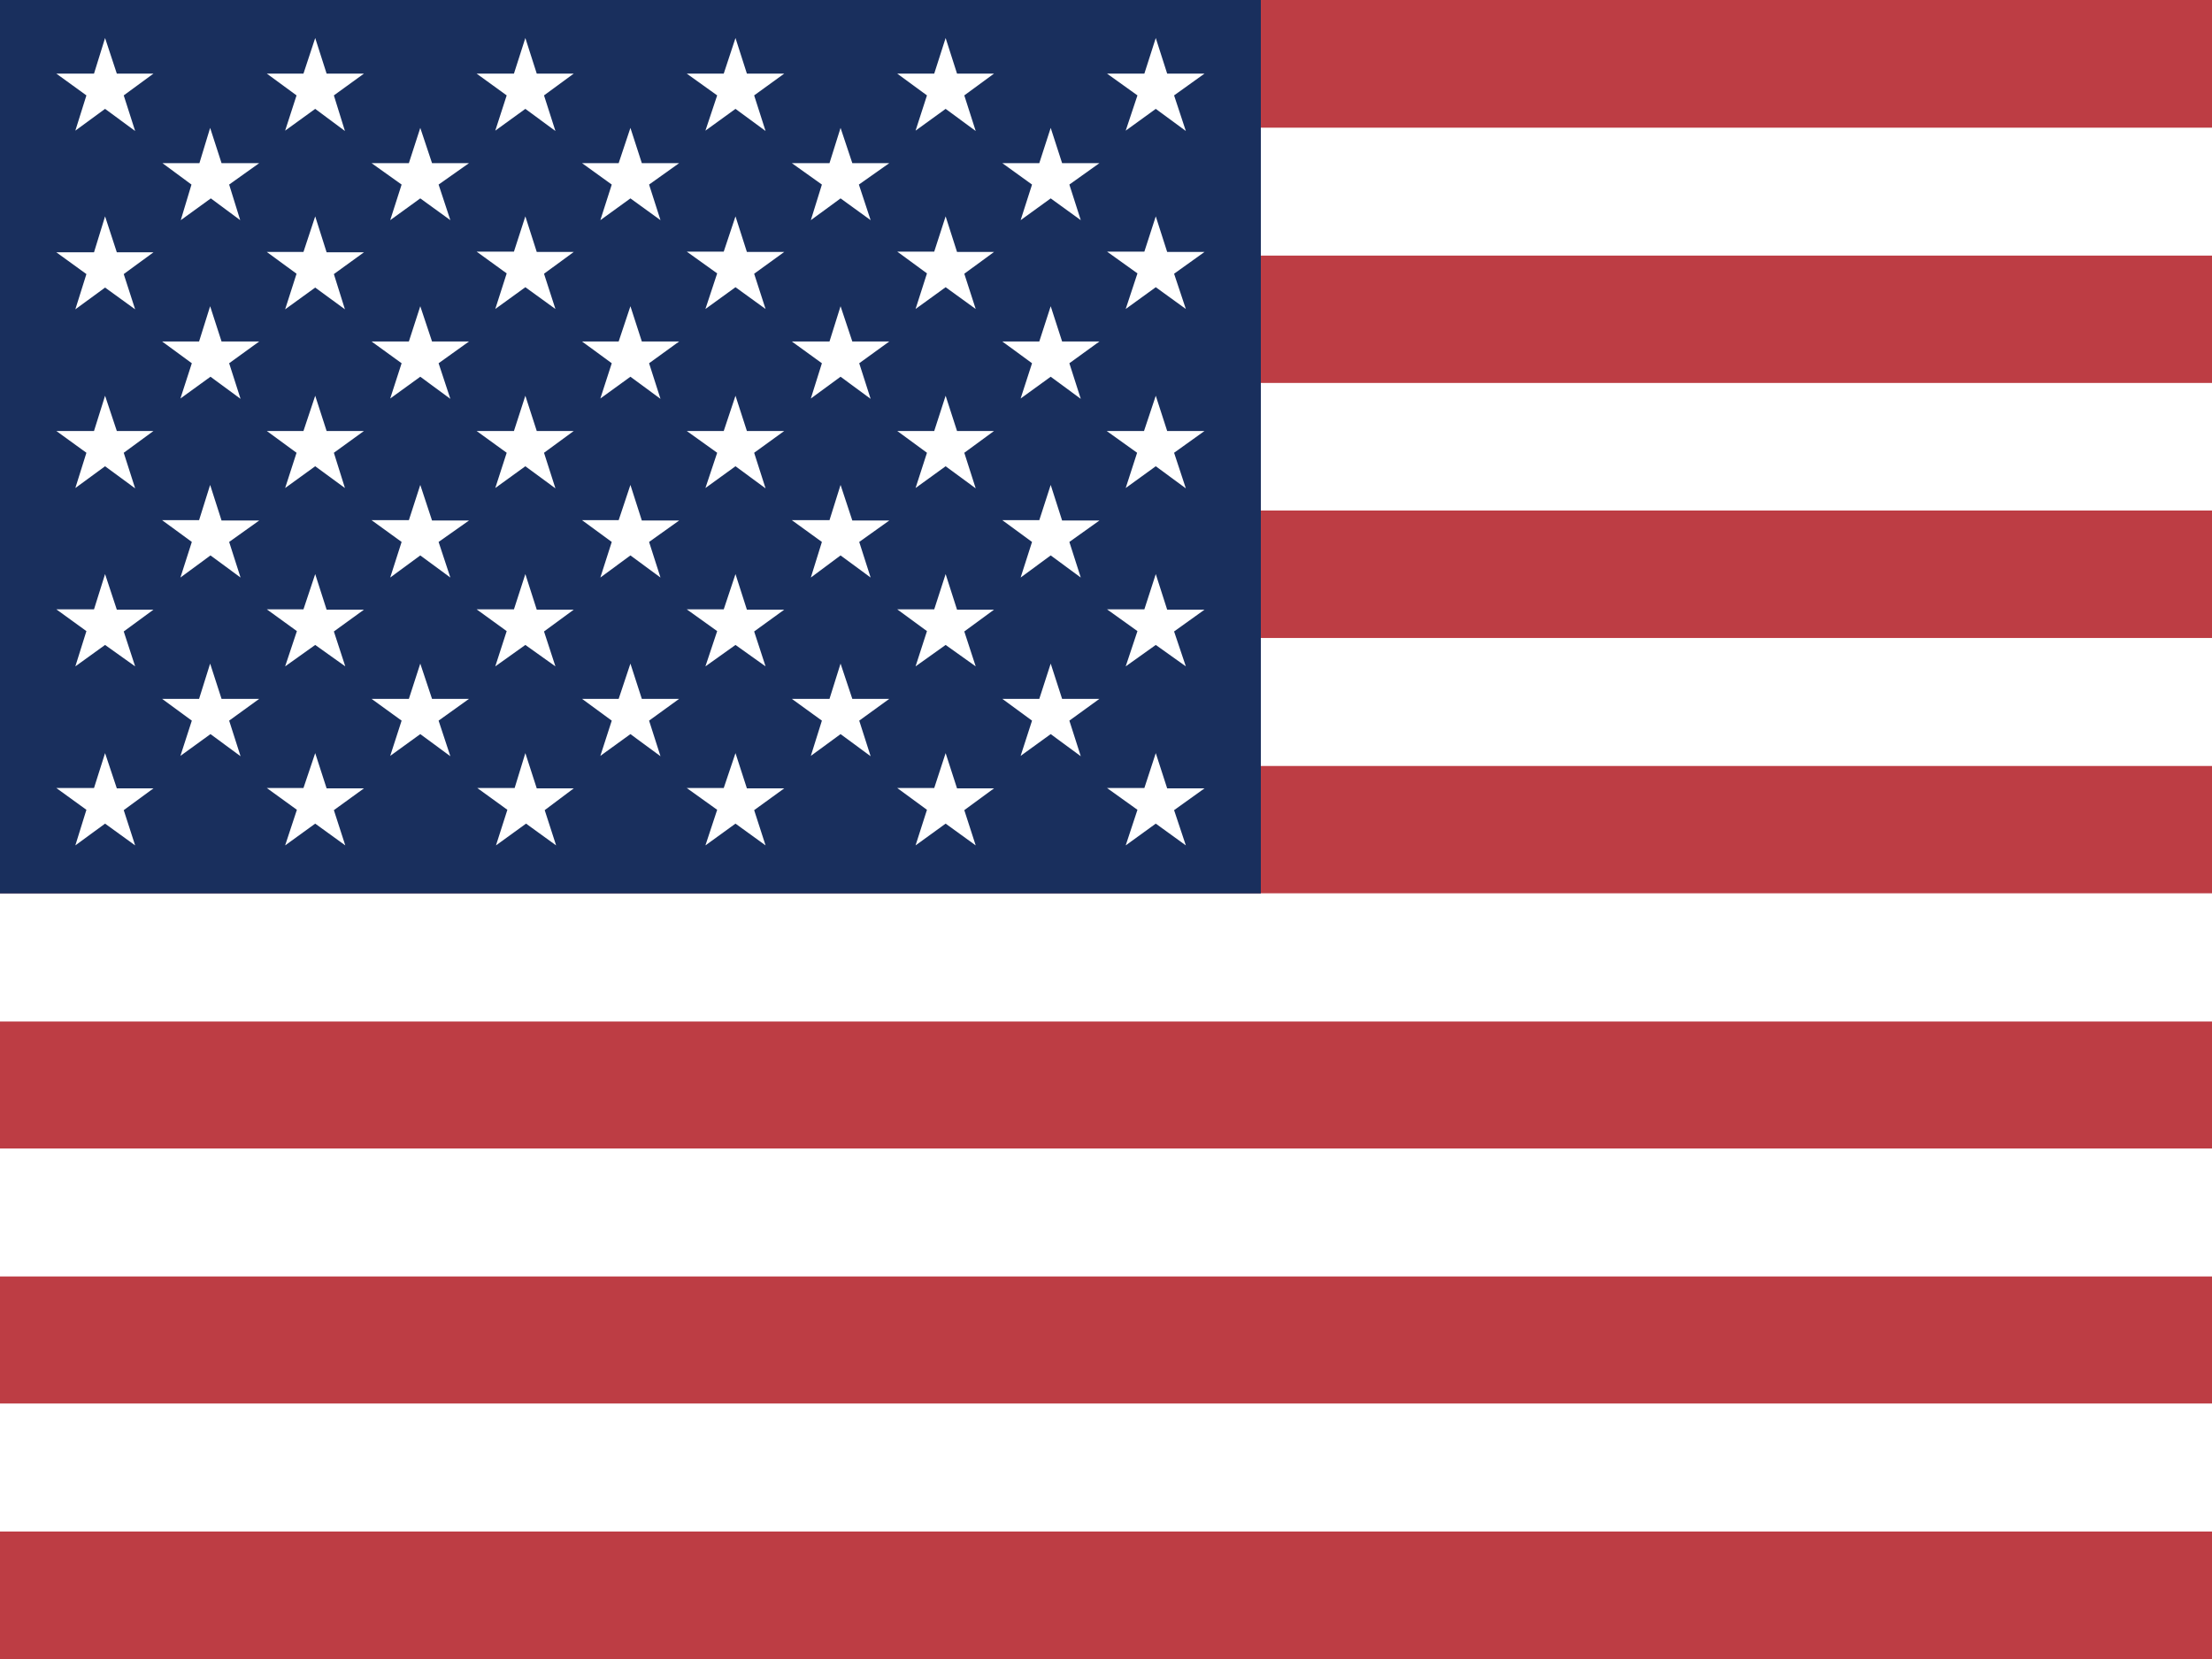
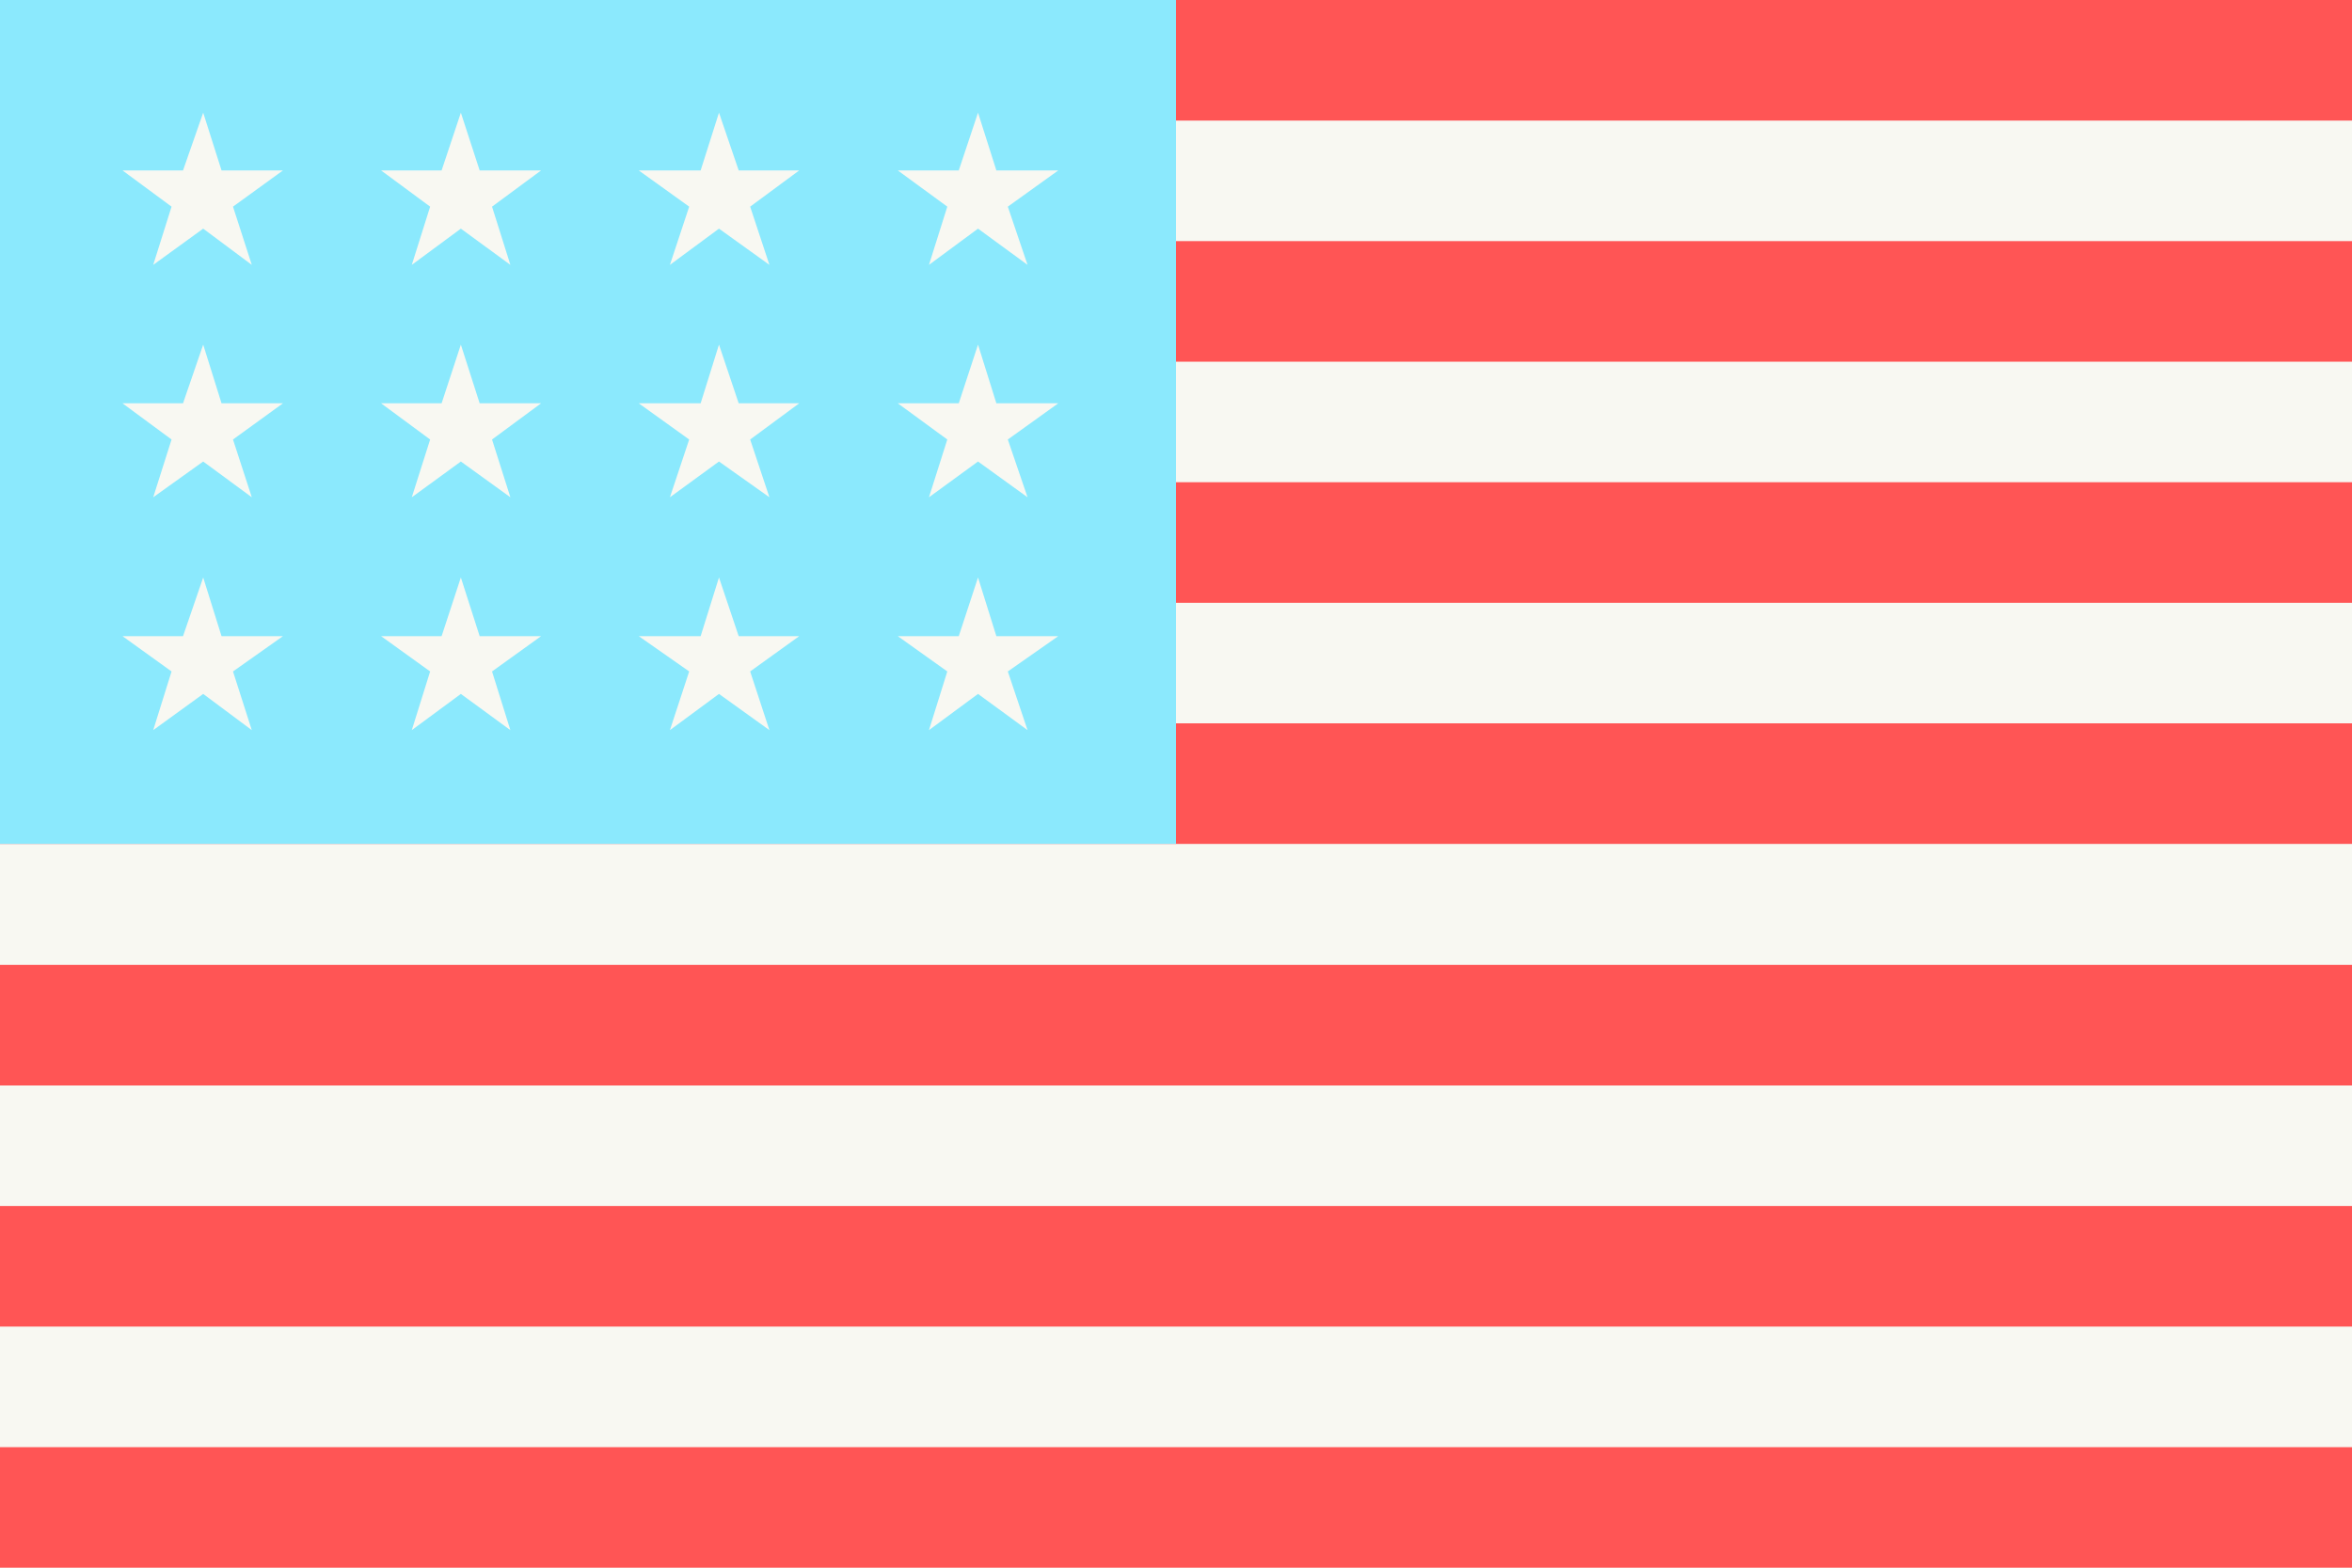
- <svg xmlns="http://www.w3.org/2000/svg" id="flag-icons-us" viewBox="0 0 640 480">
-   <g fill-rule="evenodd">
-     <g stroke-width="1pt">
-       <path fill="#bd3d44" d="M0 0h912v37H0zm0 73.9h912v37H0zm0 73.8h912v37H0zm0 73.8h912v37H0zm0 74h912v36.8H0zm0 73.7h912v37H0zM0 443h912V480H0z" />
-       <path fill="#fff" d="M0 37h912v36.9H0zm0 73.8h912v36.9H0zm0 73.8h912v37H0zm0 73.9h912v37H0zm0 73.8h912v37H0zm0 73.8h912v37H0z" />
-     </g>
-     <path fill="#192f5d" d="M0 0h364.8v258.5H0z" />
-     <path fill="#fff" d="m30.4 11 3.4 10.3h10.6l-8.6 6.3 3.3 10.3-8.7-6.4-8.6 6.3L25 27.6l-8.7-6.3h10.9zm60.8 0 3.3 10.3h10.8l-8.7 6.3 3.2 10.3-8.6-6.4-8.7 6.3 3.3-10.2-8.6-6.3h10.6zm60.8 0 3.3 10.3H166l-8.6 6.3 3.3 10.3-8.7-6.4-8.7 6.3 3.3-10.2-8.7-6.3h10.8zm60.8 0 3.3 10.3h10.8l-8.7 6.3 3.3 10.3-8.7-6.4-8.7 6.3 3.4-10.2-8.8-6.3h10.7zm60.8 0 3.3 10.3h10.7l-8.6 6.3 3.3 10.3-8.7-6.4-8.7 6.3 3.3-10.2-8.6-6.3h10.7zm60.8 0 3.3 10.3h10.8l-8.8 6.3 3.4 10.3-8.7-6.4-8.7 6.3 3.4-10.2-8.8-6.3h10.8zM60.8 37l3.3 10.2H75l-8.7 6.2 3.2 10.3-8.5-6.3-8.7 6.3 3.1-10.3-8.4-6.2h10.7zm60.8 0 3.4 10.2h10.7l-8.8 6.2 3.4 10.3-8.7-6.3-8.7 6.3 3.3-10.3-8.7-6.2h10.8zm60.8 0 3.3 10.2h10.8l-8.7 6.2 3.3 10.3-8.7-6.3-8.7 6.3 3.3-10.3-8.6-6.2H179zm60.8 0 3.4 10.2h10.7l-8.8 6.2 3.4 10.3-8.7-6.3-8.6 6.3 3.2-10.3-8.7-6.2H240zm60.8 0 3.3 10.2h10.8l-8.7 6.2 3.3 10.3-8.7-6.3-8.7 6.3 3.3-10.3-8.6-6.2h10.7zM30.4 62.6l3.4 10.4h10.6l-8.6 6.3 3.3 10.2-8.7-6.3-8.6 6.3L25 79.3 16.3 73h10.9zm60.8 0L94.5 73h10.8l-8.7 6.3 3.2 10.2-8.6-6.3-8.7 6.3 3.3-10.3-8.6-6.3h10.6zm60.8 0 3.3 10.3H166l-8.6 6.3 3.3 10.2-8.7-6.3-8.7 6.3 3.3-10.3-8.7-6.3h10.8zm60.8 0 3.3 10.3h10.8l-8.7 6.3 3.3 10.2-8.7-6.3-8.7 6.3 3.4-10.3-8.8-6.3h10.7zm60.8 0 3.3 10.3h10.7l-8.6 6.3 3.3 10.2-8.7-6.3-8.7 6.3 3.3-10.3-8.6-6.3h10.7zm60.8 0 3.3 10.3h10.8l-8.8 6.3 3.4 10.2-8.7-6.3-8.7 6.3 3.4-10.3-8.8-6.3h10.8zM60.8 88.6l3.3 10.2H75l-8.7 6.3 3.3 10.3-8.7-6.4-8.7 6.3 3.3-10.2-8.6-6.3h10.7zm60.8 0 3.4 10.2h10.7l-8.8 6.3 3.4 10.3-8.7-6.4-8.7 6.3 3.3-10.2-8.7-6.3h10.8zm60.8 0 3.3 10.2h10.8l-8.7 6.3 3.3 10.3-8.7-6.4-8.7 6.3 3.3-10.2-8.6-6.3H179zm60.8 0 3.4 10.2h10.7l-8.7 6.3 3.3 10.3-8.7-6.4-8.6 6.3 3.2-10.2-8.7-6.3H240zm60.8 0 3.3 10.2h10.8l-8.7 6.3 3.3 10.3-8.7-6.4-8.7 6.3 3.3-10.2-8.6-6.3h10.7zM30.4 114.5l3.4 10.2h10.6l-8.6 6.3 3.3 10.3-8.7-6.4-8.6 6.3L25 131l-8.7-6.3h10.9zm60.8 0 3.3 10.2h10.8l-8.7 6.3 3.2 10.2-8.6-6.3-8.7 6.3 3.3-10.2-8.6-6.3h10.6zm60.8 0 3.3 10.2H166l-8.6 6.3 3.3 10.3-8.7-6.4-8.7 6.3 3.3-10.2-8.7-6.3h10.8zm60.8 0 3.3 10.2h10.8l-8.7 6.3 3.3 10.3-8.7-6.4-8.7 6.3 3.4-10.2-8.8-6.3h10.7zm60.8 0 3.3 10.2h10.7L279 131l3.3 10.3-8.7-6.4-8.7 6.3 3.3-10.2-8.6-6.3h10.7zm60.8 0 3.3 10.2h10.8l-8.8 6.3 3.4 10.3-8.7-6.4-8.7 6.3L329 131l-8.8-6.3h10.8zM60.8 140.3l3.3 10.3H75l-8.7 6.2 3.3 10.3-8.7-6.4-8.7 6.4 3.3-10.3-8.6-6.3h10.7zm60.8 0 3.4 10.3h10.7l-8.8 6.2 3.4 10.3-8.7-6.4-8.7 6.4 3.3-10.3-8.7-6.3h10.8zm60.8 0 3.3 10.3h10.8l-8.7 6.2 3.3 10.3-8.7-6.4-8.7 6.4 3.3-10.3-8.6-6.3H179zm60.8 0 3.4 10.3h10.7l-8.7 6.2 3.3 10.3-8.7-6.4-8.6 6.4 3.2-10.3-8.7-6.3H240zm60.8 0 3.3 10.3h10.8l-8.7 6.2 3.3 10.3-8.7-6.4-8.7 6.4 3.3-10.3-8.6-6.3h10.7zM30.4 166.1l3.4 10.3h10.6l-8.6 6.3 3.3 10.1-8.7-6.2-8.6 6.2 3.2-10.2-8.7-6.3h10.9zm60.8 0 3.3 10.3h10.8l-8.7 6.3 3.3 10.1-8.7-6.2-8.7 6.2 3.4-10.2-8.7-6.3h10.6zm60.8 0 3.3 10.3H166l-8.6 6.3 3.3 10.1-8.7-6.2-8.7 6.2 3.3-10.2-8.7-6.3h10.8zm60.8 0 3.3 10.3h10.8l-8.7 6.3 3.3 10.1-8.7-6.2-8.7 6.2 3.4-10.2-8.8-6.3h10.7zm60.8 0 3.3 10.3h10.7l-8.6 6.3 3.3 10.1-8.7-6.2-8.7 6.2 3.3-10.2-8.6-6.3h10.7zm60.8 0 3.3 10.3h10.8l-8.8 6.3 3.4 10.1-8.7-6.2-8.7 6.2 3.4-10.2-8.8-6.3h10.8zM60.8 192l3.3 10.2H75l-8.7 6.3 3.3 10.3-8.7-6.4-8.7 6.3 3.3-10.2-8.6-6.3h10.7zm60.8 0 3.4 10.2h10.7l-8.8 6.3 3.4 10.3-8.7-6.4-8.7 6.3 3.3-10.2-8.7-6.3h10.8zm60.8 0 3.3 10.2h10.8l-8.7 6.3 3.3 10.3-8.7-6.4-8.7 6.3 3.3-10.2-8.6-6.3H179zm60.8 0 3.4 10.2h10.7l-8.7 6.3 3.3 10.3-8.7-6.4-8.6 6.3 3.2-10.2-8.7-6.3H240zm60.8 0 3.3 10.2h10.8l-8.7 6.3 3.3 10.3-8.7-6.4-8.7 6.3 3.3-10.2-8.6-6.3h10.7zM30.4 217.9l3.4 10.2h10.6l-8.6 6.3 3.3 10.2-8.7-6.3-8.6 6.3 3.2-10.3-8.7-6.3h10.9zm60.8 0 3.3 10.2h10.8l-8.7 6.3 3.3 10.2-8.7-6.3-8.7 6.3 3.4-10.3-8.7-6.3h10.6zm60.8 0 3.3 10.2H166l-8.4 6.3 3.3 10.2-8.7-6.3-8.7 6.3 3.3-10.3-8.7-6.3h10.8zm60.8 0 3.3 10.2h10.8l-8.7 6.3 3.3 10.2-8.7-6.3-8.7 6.3 3.4-10.3-8.8-6.3h10.7zm60.8 0 3.3 10.2h10.7l-8.6 6.3 3.3 10.2-8.7-6.3-8.7 6.3 3.3-10.3-8.6-6.3h10.7zm60.8 0 3.3 10.2h10.8l-8.8 6.3 3.4 10.2-8.7-6.3-8.7 6.3 3.4-10.3-8.8-6.3h10.8z" />
+ <svg xmlns="http://www.w3.org/2000/svg" width="480" height="320" viewBox="0 0 480 320" fill="none">
+   <g clip-path="url(#clip0_61_107)">
+     <path d="M0 0H480V320H0V0Z" fill="#F8F8F2" />
+     <path d="M0 0H480V24.608H0V0ZM0 49.216H480V73.825H0V49.216ZM0 98.433H480V123.041H0V98.433ZM0 147.649H480V172.257H0V147.649ZM0 196.959H480V221.567H0V196.959ZM0 246.175H480V270.784H0V246.175ZM0 295.392H480V320H0V295.392Z" fill="#FF5555" />
+     <path d="M0 0H240V172.257H0V0Z" fill="#8BE9FD" />
+     <path d="M45.211 129.854L41.468 117.877L37.351 129.854H25L35.012 137.058L31.269 149.035L41.468 141.643L51.386 149.035L47.55 137.058L57.748 129.854H45.211ZM97.889 129.854L94.053 117.877L90.123 129.854H77.772L87.784 137.058L84.041 149.035L94.053 141.643L104.158 149.035L100.415 137.058L110.427 129.854H97.889ZM150.754 129.854L146.731 117.877L142.988 129.854H130.357L140.649 137.058L136.719 149.035L146.731 141.643L157.023 149.035L153.094 137.058L163.105 129.854H150.754ZM203.339 129.854L199.596 117.877L195.667 129.854H183.222L193.327 137.058L189.585 149.035L199.596 141.643L209.702 149.035L205.678 137.058L215.971 129.854H203.339ZM94.053 70.345L90.123 82.322H77.772L87.784 89.713L84.041 101.503L94.053 94.205L104.158 101.503L100.415 89.713L110.427 82.322H97.889L94.053 70.345ZM41.468 70.345L37.351 82.322H25L35.012 89.713L31.269 101.503L41.468 94.205L51.386 101.503L47.55 89.713L57.748 82.322H45.211L41.468 70.345ZM146.731 70.345L142.988 82.322H130.357L140.649 89.713L136.719 101.503L146.731 94.205L157.023 101.503L153.094 89.713L163.105 82.322H150.754L146.731 70.345ZM199.596 70.345L195.667 82.322H183.222L193.327 89.713L189.585 101.503L199.596 94.205L209.702 101.503L205.678 89.713L215.971 82.322H203.339L199.596 70.345ZM41.468 23L37.351 34.789H25L35.012 42.181L31.269 54.064L41.468 46.672L51.386 54.064L47.55 42.181L57.748 34.789H45.211L41.468 23ZM94.053 23L90.123 34.789H77.772L87.784 42.181L84.041 54.064L94.053 46.672L104.158 54.064L100.415 42.181L110.427 34.789H97.889L94.053 23ZM146.731 23L142.988 34.789H130.357L140.649 42.181L136.719 54.064L146.731 46.672L157.023 54.064L153.094 42.181L163.105 34.789H150.754L146.731 23ZM199.596 23L195.667 34.789H183.222L193.327 42.181L189.585 54.064L199.596 46.672L209.702 54.064L205.678 42.181L215.971 34.789H203.339L199.596 23Z" fill="#F8F8F2" />
  </g>
+   <defs>
+     <clipPath id="clip0_61_107">
+       <rect width="480" height="320" fill="white" />
+     </clipPath>
+   </defs>
</svg>
